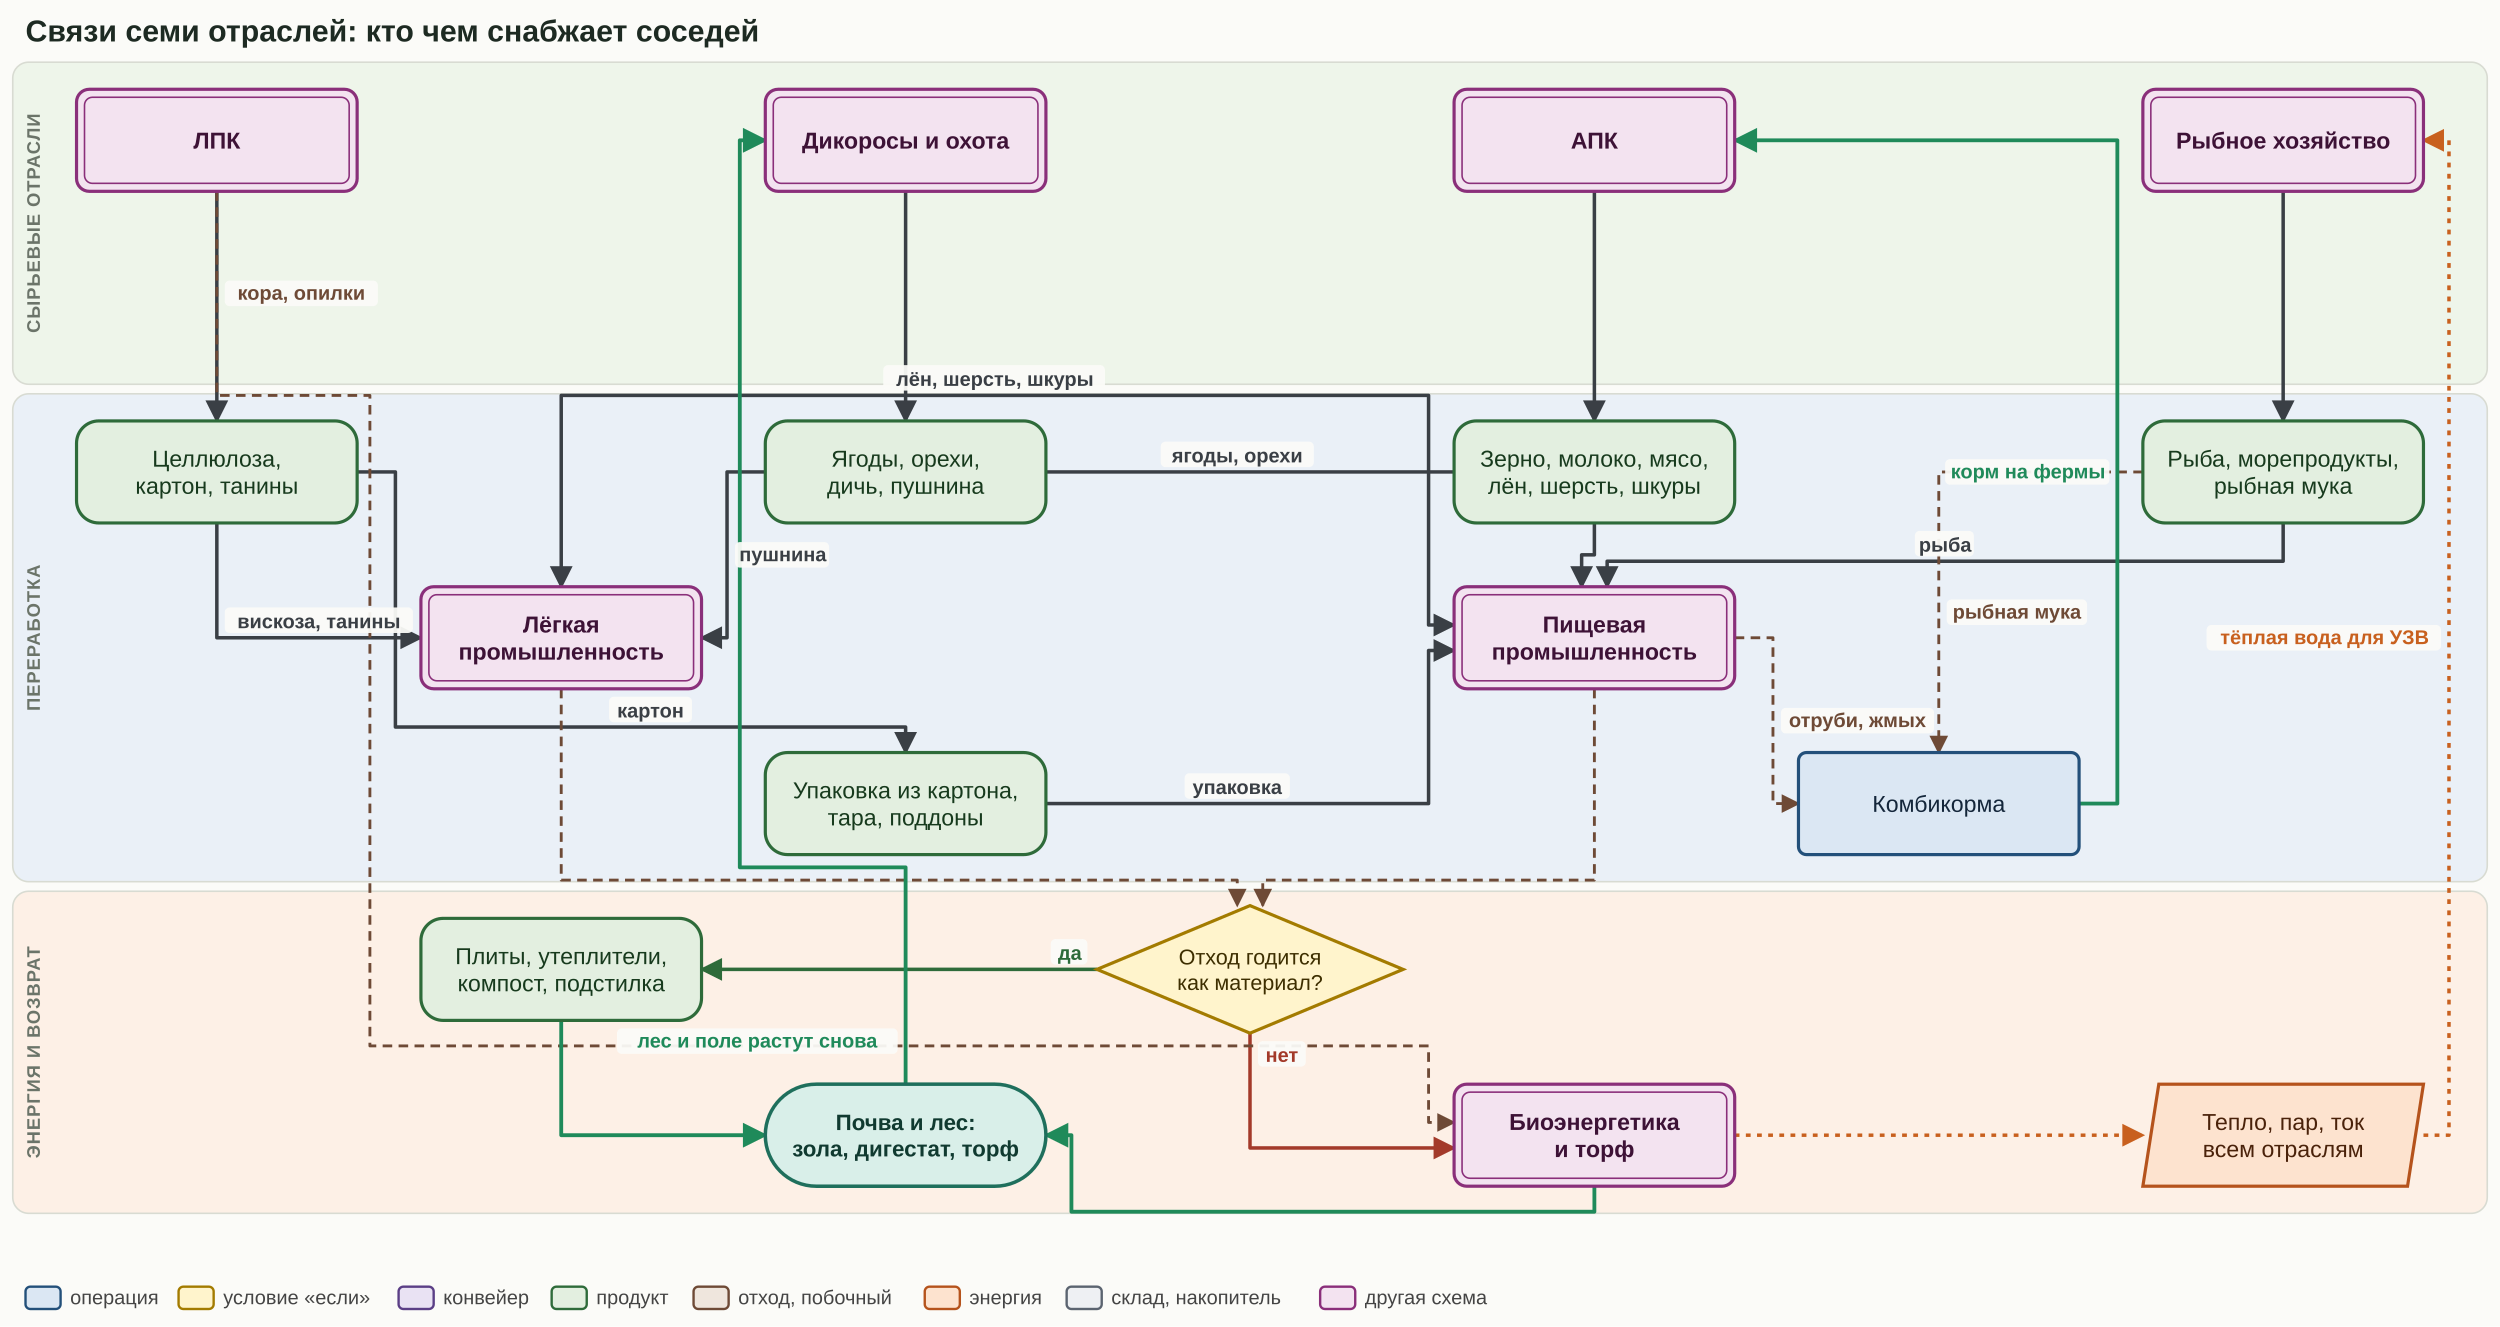
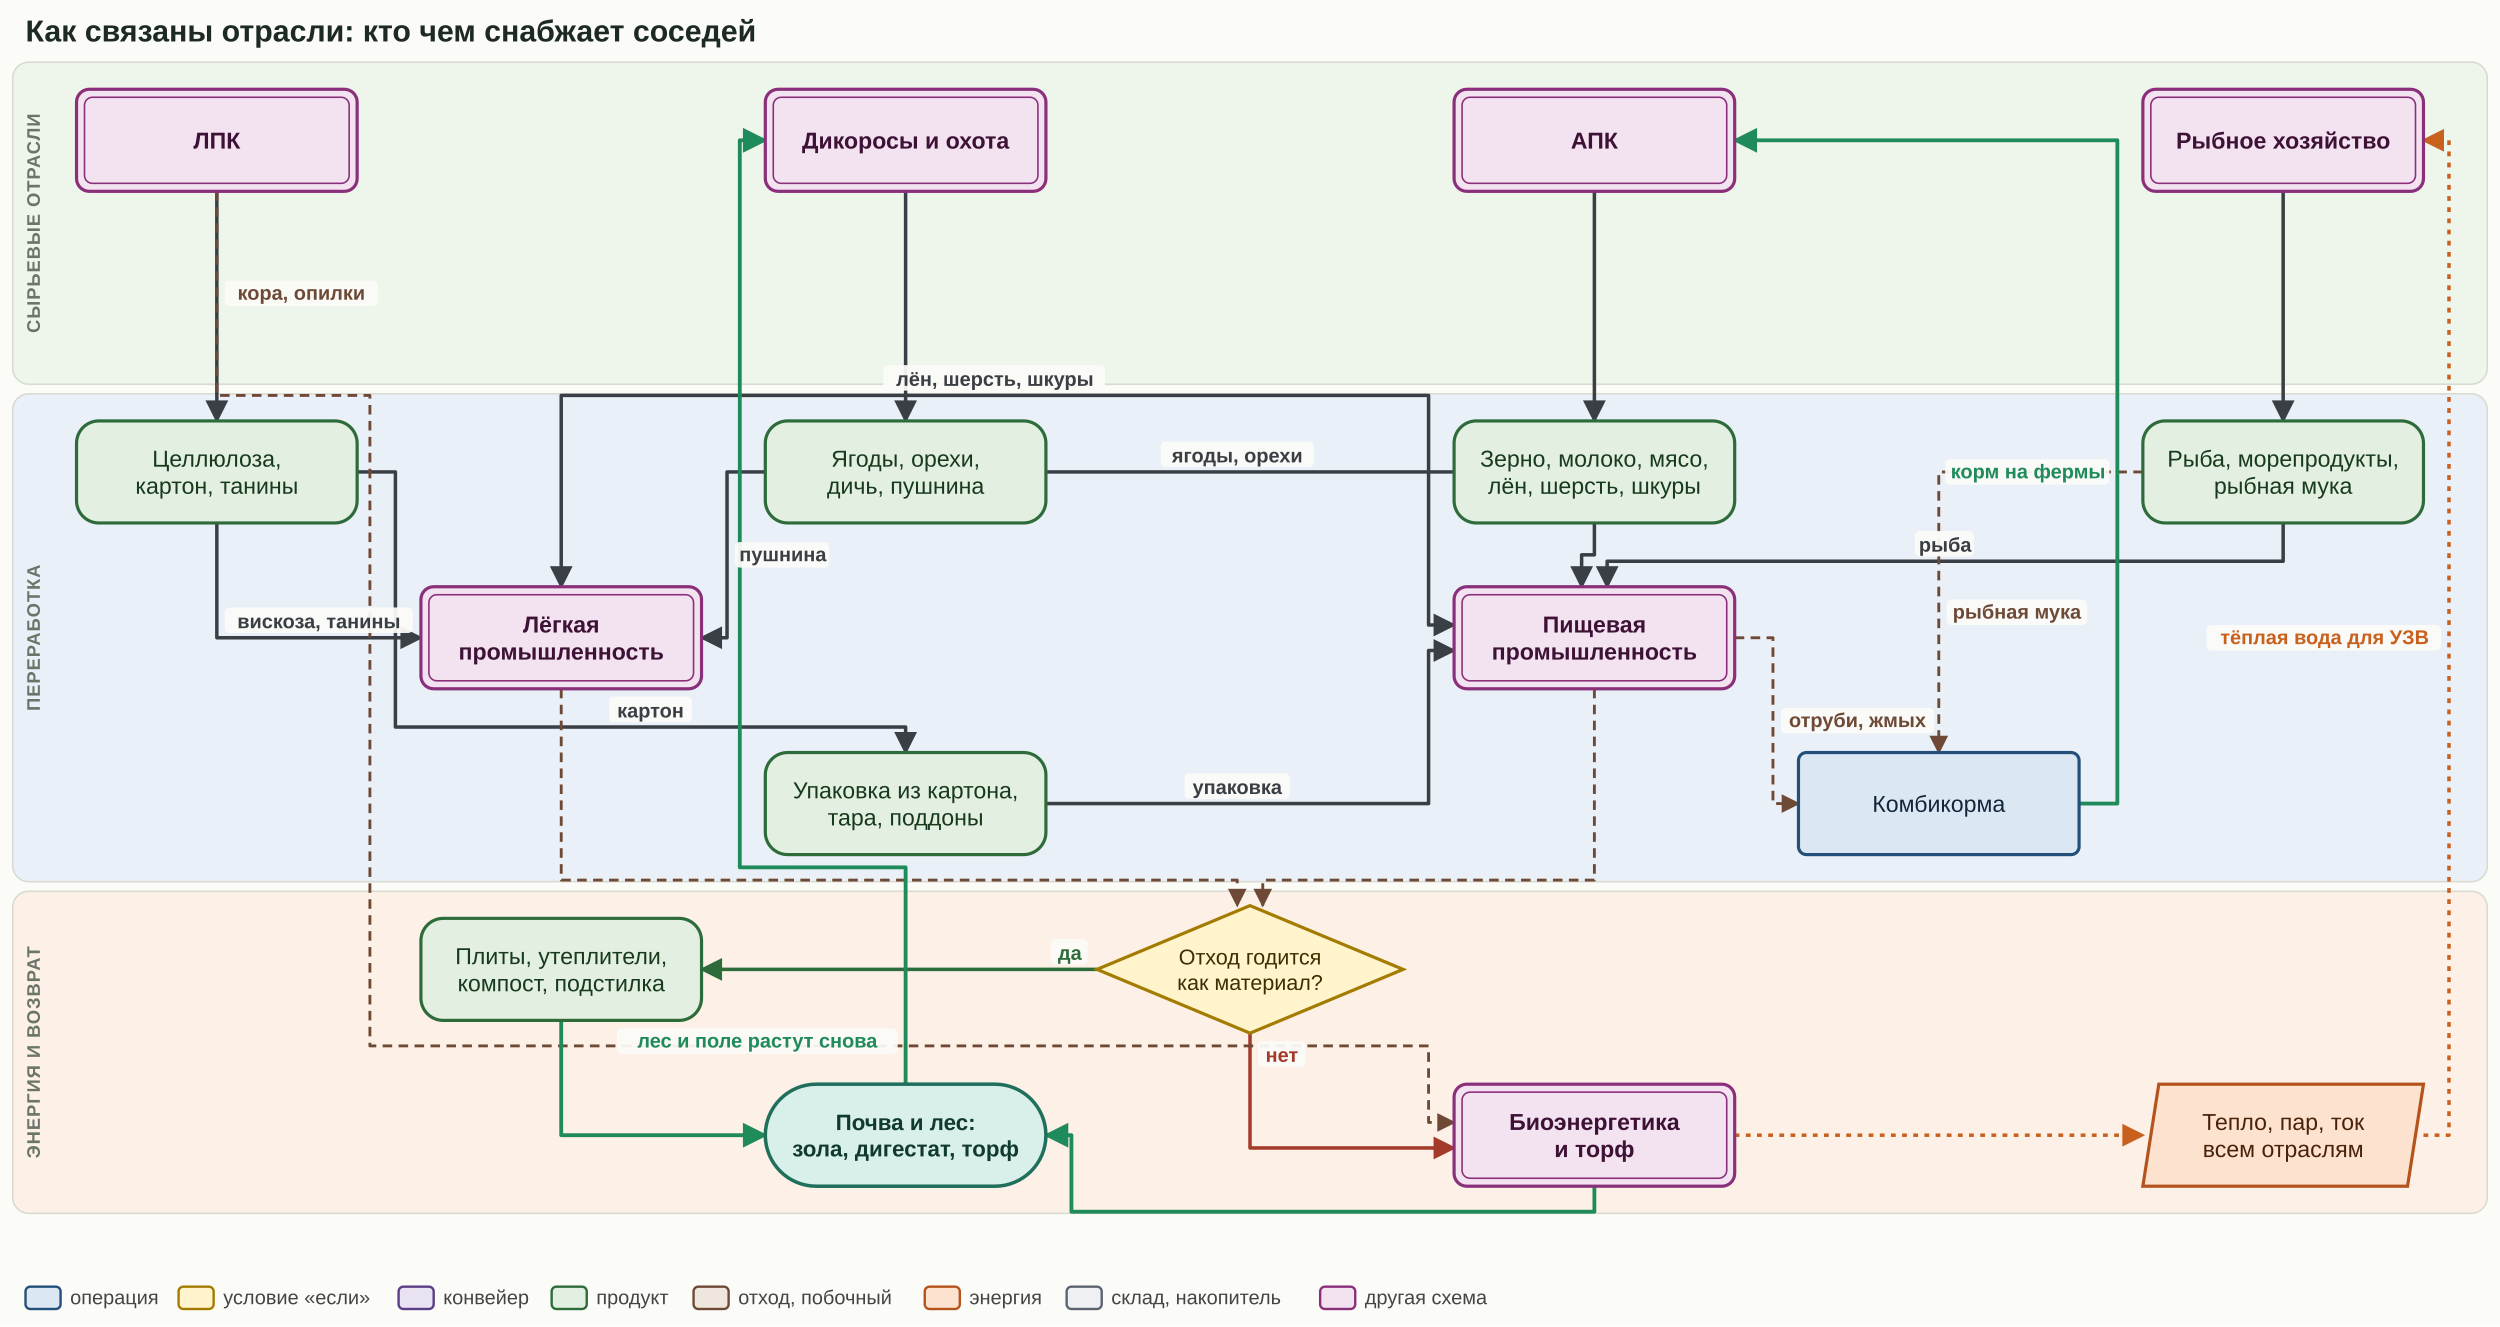
<svg xmlns="http://www.w3.org/2000/svg" viewBox="0 0 1568 832" width="1568" height="832" font-family="PT Sans, Arial, sans-serif">
  <defs>
    <marker id="mmain" viewBox="0 0 10 10" refX="9" refY="5" markerWidth="6.5" markerHeight="6.5" orient="auto">
      <path d="M0,0L10,5L0,10z" fill="#3a3f45" />
    </marker>
    <marker id="myes" viewBox="0 0 10 10" refX="9" refY="5" markerWidth="6.5" markerHeight="6.5" orient="auto">
      <path d="M0,0L10,5L0,10z" fill="#2e6b3a" />
    </marker>
    <marker id="mno" viewBox="0 0 10 10" refX="9" refY="5" markerWidth="6.5" markerHeight="6.5" orient="auto">
      <path d="M0,0L10,5L0,10z" fill="#a33a2a" />
    </marker>
    <marker id="mwaste" viewBox="0 0 10 10" refX="9" refY="5" markerWidth="6.5" markerHeight="6.5" orient="auto">
      <path d="M0,0L10,5L0,10z" fill="#6e4a36" />
    </marker>
    <marker id="menergy" viewBox="0 0 10 10" refX="9" refY="5" markerWidth="6.5" markerHeight="6.5" orient="auto">
      <path d="M0,0L10,5L0,10z" fill="#c8601e" />
    </marker>
    <marker id="mloop" viewBox="0 0 10 10" refX="9" refY="5" markerWidth="6.5" markerHeight="6.5" orient="auto">
      <path d="M0,0L10,5L0,10z" fill="#1f8a5a" />
    </marker>
    <marker id="mdata" viewBox="0 0 10 10" refX="9" refY="5" markerWidth="6.5" markerHeight="6.5" orient="auto">
      <path d="M0,0L10,5L0,10z" fill="#5b3f86" />
    </marker>
  </defs>
  <rect width="1568" height="832" fill="#fbfbf8" />
-   <text x="16" y="26" font-size="19" font-weight="700" fill="#1d2a22">Связи семи отраслей: кто чем снабжает соседей</text>
+   <text x="16" y="26" font-size="19" font-weight="700" fill="#1d2a22">Как связаны отрасли: кто чем снабжает соседей</text>
  <rect x="8" y="39.0" width="1552" height="202.0" rx="10" fill="#eef5ea" stroke="#d8dbd2" />
  <text transform="translate(25,140.0) rotate(-90)" font-size="11.5" font-weight="700" fill="#6b7469" text-anchor="middle" letter-spacing=".6">СЫРЬЕВЫЕ ОТРАСЛИ</text>
  <rect x="8" y="247.0" width="1552" height="306.0" rx="10" fill="#eaf0f7" stroke="#d8dbd2" />
  <text transform="translate(25,400.0) rotate(-90)" font-size="11.5" font-weight="700" fill="#6b7469" text-anchor="middle" letter-spacing=".6">ПЕРЕРАБОТКА</text>
  <rect x="8" y="559.0" width="1552" height="202.0" rx="10" fill="#fdf0e6" stroke="#d8dbd2" />
  <text transform="translate(25,660.0) rotate(-90)" font-size="11.5" font-weight="700" fill="#6b7469" text-anchor="middle" letter-spacing=".6">ЭНЕРГИЯ И ВОЗВРАТ</text>
  <path d="M1000,328 L1000,348 L992,348 L992,368" fill="none" stroke="#3a3f45" stroke-width="2.2" marker-end="url(#mmain)" stroke-linejoin="round" />
  <path d="M136,120 L136,264" fill="none" stroke="#3a3f45" stroke-width="2.2" marker-end="url(#mmain)" stroke-linejoin="round" />
  <path d="M568,120 L568,264" fill="none" stroke="#3a3f45" stroke-width="2.2" marker-end="url(#mmain)" stroke-linejoin="round" />
  <path d="M1000,120 L1000,264" fill="none" stroke="#3a3f45" stroke-width="2.2" marker-end="url(#mmain)" stroke-linejoin="round" />
  <path d="M1432,120 L1432,264" fill="none" stroke="#3a3f45" stroke-width="2.2" marker-end="url(#mmain)" stroke-linejoin="round" />
  <path d="M136,328 L136,400 L264,400" fill="none" stroke="#3a3f45" stroke-width="2.2" marker-end="url(#mmain)" stroke-linejoin="round" />
  <path d="M480,296 L456,296 L456,400 L440,400" fill="none" stroke="#3a3f45" stroke-width="2.2" marker-end="url(#mmain)" stroke-linejoin="round" />
  <path d="M688,608 L440,608" fill="none" stroke="#2e6b3a" stroke-width="2.2" marker-end="url(#myes)" stroke-linejoin="round" />
  <path d="M784,648 L784,720 L912,720" fill="none" stroke="#a33a2a" stroke-width="2.2" marker-end="url(#mno)" stroke-linejoin="round" />
  <path d="M656,296 L896,296 L896,392 L912,392" fill="none" stroke="#3a3f45" stroke-width="2.2" marker-end="url(#mmain)" stroke-linejoin="round" />
  <path d="M1432,328 L1432,352 L1008,352 L1008,368" fill="none" stroke="#3a3f45" stroke-width="2.2" marker-end="url(#mmain)" stroke-linejoin="round" />
  <path d="M656,504 L896,504 L896,408 L912,408" fill="none" stroke="#3a3f45" stroke-width="2.2" marker-end="url(#mmain)" stroke-linejoin="round" />
  <path d="M912,296 L896,296 L896,248 L352,248 L352,368" fill="none" stroke="#3a3f45" stroke-width="2.2" marker-end="url(#mmain)" stroke-linejoin="round" />
  <path d="M224,296 L248,296 L248,456 L568,456 L568,472" fill="none" stroke="#3a3f45" stroke-width="2.2" marker-end="url(#mmain)" stroke-linejoin="round" />
  <path d="M1088,400 L1112,400 L1112,504 L1128,504" fill="none" stroke="#6e4a36" stroke-width="1.8" stroke-dasharray="6 4" marker-end="url(#mwaste)" stroke-linejoin="round" />
  <path d="M1344,296 L1216,296 L1216,472" fill="none" stroke="#6e4a36" stroke-width="1.8" stroke-dasharray="6 4" marker-end="url(#mwaste)" stroke-linejoin="round" />
  <path d="M1000,432 L1000,552 L792,552 L792,568" fill="none" stroke="#6e4a36" stroke-width="1.8" stroke-dasharray="6 4" marker-end="url(#mwaste)" stroke-linejoin="round" />
  <path d="M352,432 L352,552 L776,552 L776,568" fill="none" stroke="#6e4a36" stroke-width="1.8" stroke-dasharray="6 4" marker-end="url(#mwaste)" stroke-linejoin="round" />
  <path d="M136,120 L136,248 L232,248 L232,656 L896,656 L896,704 L912,704" fill="none" stroke="#6e4a36" stroke-width="1.8" stroke-dasharray="6 4" marker-end="url(#mwaste)" stroke-linejoin="round" />
  <path d="M1088,712 L1344,712" fill="none" stroke="#c8601e" stroke-width="2.2" stroke-dasharray="3 4" marker-end="url(#menergy)" stroke-linejoin="round" />
  <path d="M1520,712 L1536,712 L1536,88 L1520,88" fill="none" stroke="#c8601e" stroke-width="2.2" stroke-dasharray="3 4" marker-end="url(#menergy)" stroke-linejoin="round" />
  <path d="M1000,744 L1000,760 L672,760 L672,712 L656,712" fill="none" stroke="#1f8a5a" stroke-width="2.4" marker-end="url(#mloop)" stroke-linejoin="round" />
  <path d="M352,640 L352,712 L480,712" fill="none" stroke="#1f8a5a" stroke-width="2.4" marker-end="url(#mloop)" stroke-linejoin="round" />
  <path d="M1304,504 L1328,504 L1328,88 L1088,88" fill="none" stroke="#1f8a5a" stroke-width="2.4" marker-end="url(#mloop)" stroke-linejoin="round" />
  <path d="M568,680 L568,544 L464,544 L464,88 L480,88" fill="none" stroke="#1f8a5a" stroke-width="2.4" marker-end="url(#mloop)" stroke-linejoin="round" />
  <rect x="48.0" y="56.0" width="176" height="64" rx="8" fill="#f3e3f0" stroke="#8a2f7a" stroke-width="2" />
  <rect x="53.0" y="61.0" width="166" height="54" rx="5" fill="none" stroke="#8a2f7a" stroke-width="1" />
  <text x="136" y="93.2" font-size="14.5" text-anchor="middle" fill="#3d1236" font-weight="700">ЛПК</text>
  <rect x="480.0" y="56.0" width="176" height="64" rx="8" fill="#f3e3f0" stroke="#8a2f7a" stroke-width="2" />
  <rect x="485.0" y="61.0" width="166" height="54" rx="5" fill="none" stroke="#8a2f7a" stroke-width="1" />
  <text x="568" y="93.2" font-size="14.5" text-anchor="middle" fill="#3d1236" font-weight="700">Дикоросы и охота</text>
  <rect x="912.0" y="56.0" width="176" height="64" rx="8" fill="#f3e3f0" stroke="#8a2f7a" stroke-width="2" />
  <rect x="917.0" y="61.0" width="166" height="54" rx="5" fill="none" stroke="#8a2f7a" stroke-width="1" />
  <text x="1000" y="93.2" font-size="14.5" text-anchor="middle" fill="#3d1236" font-weight="700">АПК</text>
  <rect x="1344.0" y="56.0" width="176" height="64" rx="8" fill="#f3e3f0" stroke="#8a2f7a" stroke-width="2" />
  <rect x="1349.0" y="61.0" width="166" height="54" rx="5" fill="none" stroke="#8a2f7a" stroke-width="1" />
  <text x="1432" y="93.2" font-size="14.5" text-anchor="middle" fill="#3d1236" font-weight="700">Рыбное хозяйство</text>
  <rect x="48.0" y="264.0" width="176" height="64" rx="14" fill="#e3efe0" stroke="#2e6b3a" stroke-width="2" />
  <text x="136" y="292.7" font-size="14.5" text-anchor="middle" fill="#173a1d">Целлюлоза,</text>
  <text x="136" y="309.7" font-size="14.5" text-anchor="middle" fill="#173a1d">картон, танины</text>
  <rect x="480.0" y="264.0" width="176" height="64" rx="14" fill="#e3efe0" stroke="#2e6b3a" stroke-width="2" />
  <text x="568" y="292.7" font-size="14.5" text-anchor="middle" fill="#173a1d">Ягоды, орехи,</text>
  <text x="568" y="309.7" font-size="14.5" text-anchor="middle" fill="#173a1d">дичь, пушнина</text>
  <rect x="912.0" y="264.0" width="176" height="64" rx="14" fill="#e3efe0" stroke="#2e6b3a" stroke-width="2" />
  <text x="1000" y="292.7" font-size="14.5" text-anchor="middle" fill="#173a1d">Зерно, молоко, мясо,</text>
  <text x="1000" y="309.7" font-size="14.5" text-anchor="middle" fill="#173a1d">лён, шерсть, шкуры</text>
  <rect x="1344.0" y="264.0" width="176" height="64" rx="14" fill="#e3efe0" stroke="#2e6b3a" stroke-width="2" />
  <text x="1432" y="292.7" font-size="14.5" text-anchor="middle" fill="#173a1d">Рыба, морепродукты,</text>
  <text x="1432" y="309.7" font-size="14.5" text-anchor="middle" fill="#173a1d">рыбная мука</text>
  <rect x="264.0" y="368.0" width="176" height="64" rx="8" fill="#f3e3f0" stroke="#8a2f7a" stroke-width="2" />
  <rect x="269.0" y="373.0" width="166" height="54" rx="5" fill="none" stroke="#8a2f7a" stroke-width="1" />
  <text x="352" y="396.7" font-size="14.5" text-anchor="middle" fill="#3d1236" font-weight="700">Лёгкая</text>
  <text x="352" y="413.7" font-size="14.5" text-anchor="middle" fill="#3d1236" font-weight="700">промышленность</text>
  <rect x="912.0" y="368.0" width="176" height="64" rx="8" fill="#f3e3f0" stroke="#8a2f7a" stroke-width="2" />
  <rect x="917.0" y="373.0" width="166" height="54" rx="5" fill="none" stroke="#8a2f7a" stroke-width="1" />
  <text x="1000" y="396.7" font-size="14.5" text-anchor="middle" fill="#3d1236" font-weight="700">Пищевая</text>
  <text x="1000" y="413.7" font-size="14.5" text-anchor="middle" fill="#3d1236" font-weight="700">промышленность</text>
  <rect x="1128.0" y="472.0" width="176" height="64" rx="5" fill="#dbe7f3" stroke="#23507a" stroke-width="2" />
  <text x="1216" y="509.2" font-size="14.5" text-anchor="middle" fill="#14263a">Комбикорма</text>
  <rect x="480.0" y="472.0" width="176" height="64" rx="14" fill="#e3efe0" stroke="#2e6b3a" stroke-width="2" />
  <text x="568" y="500.7" font-size="14.5" text-anchor="middle" fill="#173a1d">Упаковка из картона,</text>
  <text x="568" y="517.7" font-size="14.5" text-anchor="middle" fill="#173a1d">тара, поддоны</text>
  <path d="M784,568.0 L880.0,608 L784,648.0 L688.0,608 Z" fill="#fff4cc" stroke="#a37b00" stroke-width="2" />
  <text x="784" y="604.9" font-size="13.5" text-anchor="middle" fill="#3d2e00">Отход годится</text>
  <text x="784" y="620.9" font-size="13.5" text-anchor="middle" fill="#3d2e00">как материал?</text>
  <rect x="264.0" y="576.0" width="176" height="64" rx="14" fill="#e3efe0" stroke="#2e6b3a" stroke-width="2" />
  <text x="352" y="604.7" font-size="14.5" text-anchor="middle" fill="#173a1d">Плиты, утеплители,</text>
  <text x="352" y="621.7" font-size="14.5" text-anchor="middle" fill="#173a1d">компост, подстилка</text>
  <rect x="912.0" y="680.0" width="176" height="64" rx="8" fill="#f3e3f0" stroke="#8a2f7a" stroke-width="2" />
  <rect x="917.0" y="685.0" width="166" height="54" rx="5" fill="none" stroke="#8a2f7a" stroke-width="1" />
  <text x="1000" y="708.7" font-size="14.5" text-anchor="middle" fill="#3d1236" font-weight="700">Биоэнергетика</text>
  <text x="1000" y="725.7" font-size="14.5" text-anchor="middle" fill="#3d1236" font-weight="700">и торф</text>
  <rect x="480.0" y="680.0" width="176" height="64" rx="32.0" fill="#d9efe9" stroke="#1f6f5c" stroke-width="2.2" />
  <text x="568" y="708.8" font-size="14.0" text-anchor="middle" fill="#103a30" font-weight="700">Почва и лес:</text>
  <text x="568" y="725.3" font-size="14.0" text-anchor="middle" fill="#103a30" font-weight="700">зола, дигестат, торф</text>
  <path d="M1354.0,680.0 L1520.0,680.0 L1510.0,744.0 L1344.0,744.0 Z" fill="#fde3cf" stroke="#b5531c" stroke-width="2" />
  <text x="1432" y="708.7" font-size="14.5" text-anchor="middle" fill="#4a220a">Тепло, пар, ток</text>
  <text x="1432" y="725.7" font-size="14.5" text-anchor="middle" fill="#4a220a">всем отраслям</text>
  <rect x="141" y="381" width="118" height="16" rx="3" fill="#fbfbf8" opacity=".94" />
  <text x="200" y="394" font-size="12.5" font-weight="700" text-anchor="middle" fill="#3a3f45">вискоза, танины</text>
  <rect x="461" y="340" width="59" height="16" rx="3" fill="#fbfbf8" opacity=".94" />
  <text x="491" y="352" font-size="12.5" font-weight="700" text-anchor="middle" fill="#3a3f45">пушнина</text>
  <rect x="659" y="589" width="23" height="16" rx="3" fill="#fbfbf8" opacity=".94" />
  <text x="671" y="602" font-size="12.5" font-weight="700" text-anchor="middle" fill="#2e6b3a">да</text>
  <rect x="789" y="653" width="30" height="16" rx="3" fill="#fbfbf8" opacity=".94" />
  <text x="804" y="666" font-size="12.5" font-weight="700" text-anchor="middle" fill="#a33a2a">нет</text>
  <rect x="728" y="277" width="96" height="16" rx="3" fill="#fbfbf8" opacity=".94" />
  <text x="776" y="290" font-size="12.5" font-weight="700" text-anchor="middle" fill="#3a3f45">ягоды, орехи</text>
  <rect x="1201" y="333" width="37" height="16" rx="3" fill="#fbfbf8" opacity=".94" />
  <text x="1220" y="346" font-size="12.5" font-weight="700" text-anchor="middle" fill="#3a3f45">рыба</text>
  <rect x="743" y="485" width="66" height="16" rx="3" fill="#fbfbf8" opacity=".94" />
  <text x="776" y="498" font-size="12.5" font-weight="700" text-anchor="middle" fill="#3a3f45">упаковка</text>
  <rect x="554" y="229" width="139" height="16" rx="3" fill="#fbfbf8" opacity=".94" />
  <text x="624" y="242" font-size="12.5" font-weight="700" text-anchor="middle" fill="#3a3f45">лён, шерсть, шкуры</text>
  <rect x="382" y="437" width="52" height="16" rx="3" fill="#fbfbf8" opacity=".94" />
  <text x="408" y="450" font-size="12.5" font-weight="700" text-anchor="middle" fill="#3a3f45">картон</text>
  <rect x="1117" y="444" width="96" height="16" rx="3" fill="#fbfbf8" opacity=".94" />
  <text x="1165" y="456" font-size="12.5" font-weight="700" text-anchor="middle" fill="#6e4a36">отруби, жмых</text>
  <rect x="1221" y="376" width="88" height="16" rx="3" fill="#fbfbf8" opacity=".94" />
  <text x="1265" y="388" font-size="12.5" font-weight="700" text-anchor="middle" fill="#6e4a36">рыбная мука</text>
  <rect x="141" y="176" width="96" height="16" rx="3" fill="#fbfbf8" opacity=".94" />
  <text x="189" y="188" font-size="12.5" font-weight="700" text-anchor="middle" fill="#6e4a36">кора, опилки</text>
  <rect x="1384" y="392" width="147" height="16" rx="3" fill="#fbfbf8" opacity=".94" />
  <text x="1458" y="404" font-size="12.5" font-weight="700" text-anchor="middle" fill="#c8601e">тёплая вода для УЗВ</text>
  <rect x="1220" y="288" width="103" height="16" rx="3" fill="#fbfbf8" opacity=".94" />
  <text x="1272" y="300" font-size="12.5" font-weight="700" text-anchor="middle" fill="#1f8a5a">корм на фермы</text>
  <rect x="387" y="645" width="176" height="16" rx="3" fill="#fbfbf8" opacity=".94" />
  <text x="475" y="657" font-size="12.5" font-weight="700" text-anchor="middle" fill="#1f8a5a">лес и поле растут снова</text>
  <rect x="16" y="807" width="22" height="14" rx="3" fill="#dbe7f3" stroke="#23507a" stroke-width="1.5" />
  <text x="44" y="818" font-size="12.5" fill="#444">операция</text>
  <rect x="112" y="807" width="22" height="14" rx="3" fill="#fff4cc" stroke="#a37b00" stroke-width="1.5" />
  <text x="140" y="818" font-size="12.5" fill="#444">условие «если»</text>
  <rect x="250" y="807" width="22" height="14" rx="3" fill="#e9e2f3" stroke="#5b3f86" stroke-width="1.5" />
  <text x="278" y="818" font-size="12.5" fill="#444">конвейер</text>
  <rect x="346" y="807" width="22" height="14" rx="3" fill="#e3efe0" stroke="#2e6b3a" stroke-width="1.5" />
  <text x="374" y="818" font-size="12.5" fill="#444">продукт</text>
  <rect x="435" y="807" width="22" height="14" rx="3" fill="#efe6dd" stroke="#6e4a36" stroke-width="1.5" />
  <text x="463" y="818" font-size="12.5" fill="#444">отход, побочный</text>
  <rect x="580" y="807" width="22" height="14" rx="3" fill="#fde3cf" stroke="#b5531c" stroke-width="1.5" />
  <text x="608" y="818" font-size="12.5" fill="#444">энергия</text>
  <rect x="669" y="807" width="22" height="14" rx="3" fill="#eef0f3" stroke="#5b6470" stroke-width="1.5" />
  <text x="697" y="818" font-size="12.5" fill="#444">склад, накопитель</text>
  <rect x="828" y="807" width="22" height="14" rx="3" fill="#f3e3f0" stroke="#8a2f7a" stroke-width="1.5" />
  <text x="856" y="818" font-size="12.5" fill="#444">другая схема</text>
</svg>
